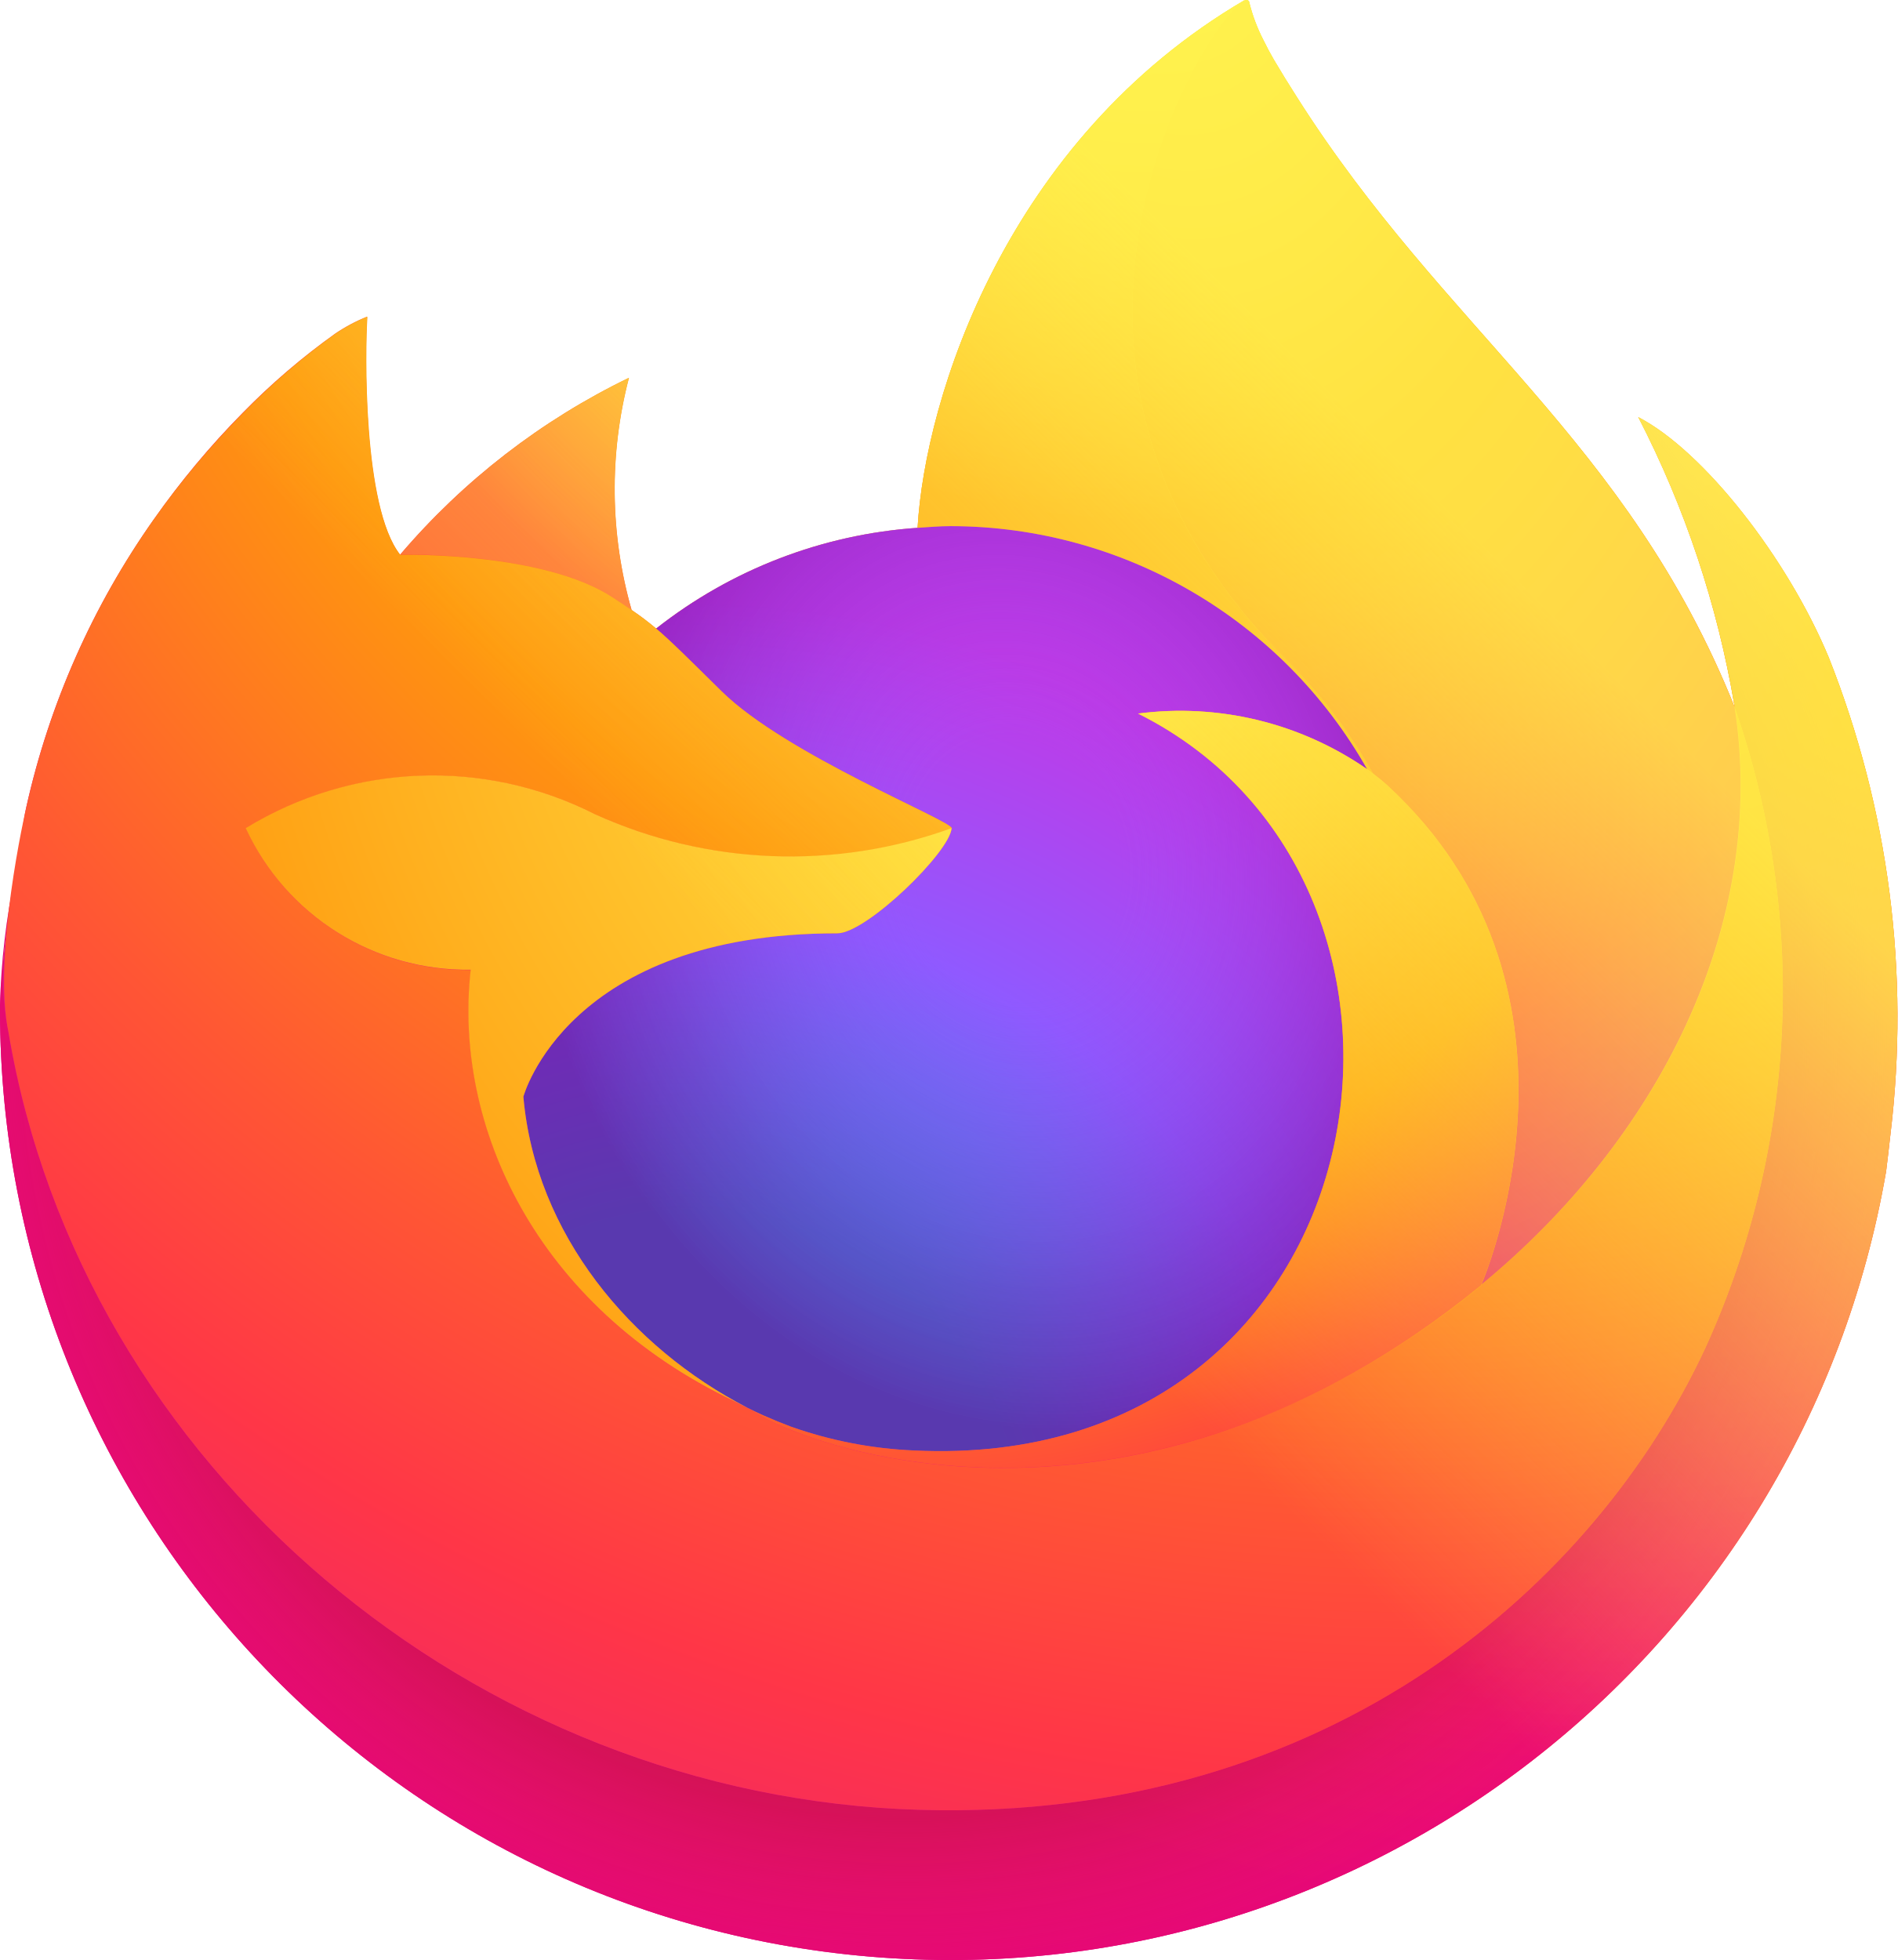
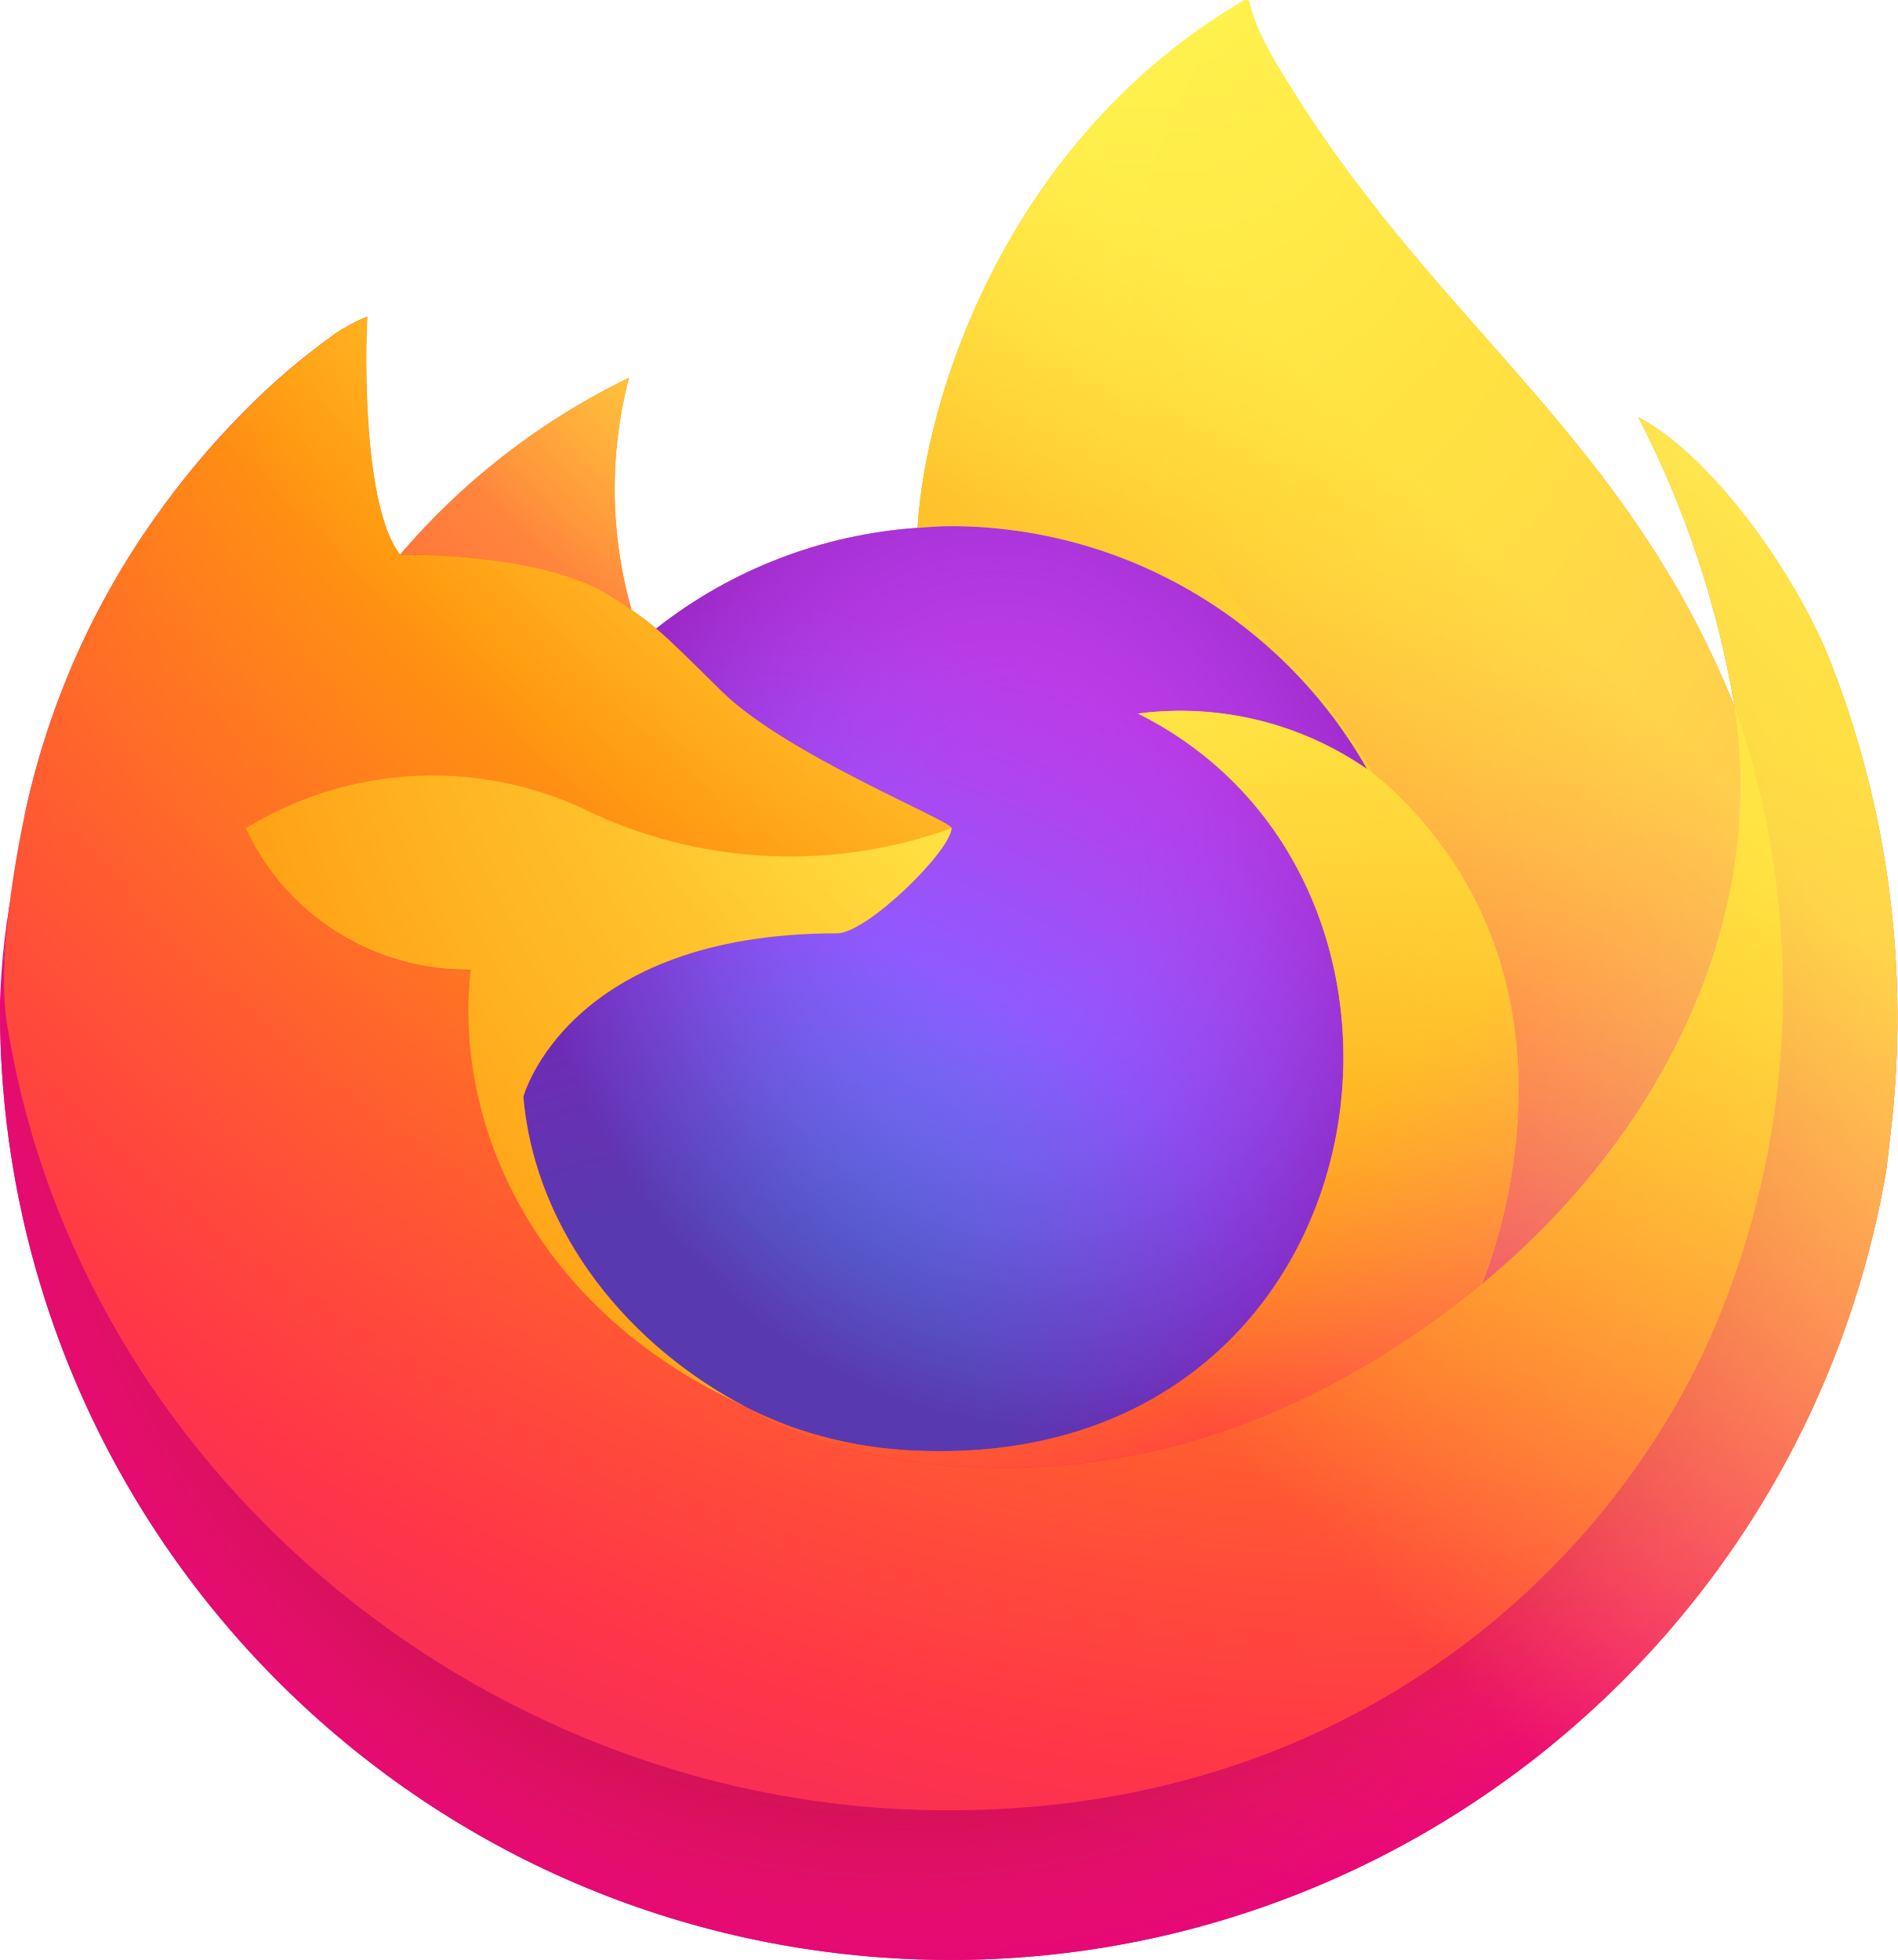
- <svg xmlns="http://www.w3.org/2000/svg" viewBox="0 0 77.419 79.967">
+ <svg xmlns="http://www.w3.org/2000/svg" width="32" height="33.053">
  <defs>
-     <radialGradient id="b" cx="-7907.187" cy="-8515.121" r="80.797" gradientTransform="translate(7973.7 8523.996)" gradientUnits="userSpaceOnUse">
+     <radialGradient id="b" cx="-7907.187" cy="-8515.121" r="80.797" gradientTransform="matrix(.40017 0 0 .40017 3190.797 3411.006)" gradientUnits="userSpaceOnUse">
      <stop offset=".129" stop-color="#ffbd4f" />
      <stop offset=".186" stop-color="#ffac31" />
      <stop offset=".247" stop-color="#ff9d17" />
      <stop offset=".283" stop-color="#ff980e" />
      <stop offset=".403" stop-color="#ff563b" />
      <stop offset=".467" stop-color="#ff3750" />
      <stop offset=".71" stop-color="#f5156c" />
      <stop offset=".782" stop-color="#eb0878" />
      <stop offset=".86" stop-color="#e50080" />
    </radialGradient>
-     <radialGradient id="c" cx="-7936.711" cy="-8482.089" r="80.797" gradientTransform="translate(7973.7 8523.996)" gradientUnits="userSpaceOnUse">
+     <radialGradient id="c" cx="-7936.711" cy="-8482.089" r="80.797" gradientTransform="matrix(.40017 0 0 .40017 3190.797 3411.006)" gradientUnits="userSpaceOnUse">
      <stop offset=".3" stop-color="#960e18" />
      <stop offset=".351" stop-color="#b11927" stop-opacity=".74" />
      <stop offset=".435" stop-color="#db293d" stop-opacity=".343" />
      <stop offset=".497" stop-color="#f5334b" stop-opacity=".094" />
      <stop offset=".53" stop-color="#ff3750" stop-opacity="0" />
    </radialGradient>
-     <radialGradient id="d" cx="-7926.97" cy="-8533.457" r="58.534" gradientTransform="translate(7973.7 8523.996)" gradientUnits="userSpaceOnUse">
+     <radialGradient id="d" cx="-7926.97" cy="-8533.457" r="58.534" gradientTransform="matrix(.40017 0 0 .40017 3190.797 3411.006)" gradientUnits="userSpaceOnUse">
      <stop offset=".132" stop-color="#fff44f" />
      <stop offset=".252" stop-color="#ffdc3e" />
      <stop offset=".506" stop-color="#ff9d12" />
      <stop offset=".526" stop-color="#ff980e" />
    </radialGradient>
-     <radialGradient id="e" cx="-7945.648" cy="-8460.984" r="38.471" gradientTransform="translate(7973.7 8523.996)" gradientUnits="userSpaceOnUse">
+     <radialGradient id="e" cx="-7945.648" cy="-8460.984" r="38.471" gradientTransform="matrix(.40017 0 0 .40017 3190.797 3411.006)" gradientUnits="userSpaceOnUse">
      <stop offset=".353" stop-color="#3a8ee6" />
      <stop offset=".472" stop-color="#5c79f0" />
      <stop offset=".669" stop-color="#9059ff" />
      <stop offset="1" stop-color="#c139e6" />
    </radialGradient>
-     <radialGradient id="f" cx="-7935.62" cy="-8491.546" r="20.397" gradientTransform="matrix(.972 -.235 .275 1.138 10090.002 7833.794)" gradientUnits="userSpaceOnUse">
+     <radialGradient id="f" cx="-7935.62" cy="-8491.546" r="20.397" gradientTransform="matrix(.38896 -.09404 .11005 .45539 4037.668 3134.811)" gradientUnits="userSpaceOnUse">
      <stop offset=".206" stop-color="#9059ff" stop-opacity="0" />
      <stop offset=".278" stop-color="#8c4ff3" stop-opacity=".064" />
      <stop offset=".747" stop-color="#7716a8" stop-opacity=".45" />
      <stop offset=".975" stop-color="#6e008b" stop-opacity=".6" />
    </radialGradient>
-     <radialGradient id="g" cx="-7937.731" cy="-8518.427" r="27.676" gradientTransform="translate(7973.7 8523.996)" gradientUnits="userSpaceOnUse">
+     <radialGradient id="g" cx="-7937.731" cy="-8518.427" r="27.676" gradientTransform="matrix(.40017 0 0 .40017 3190.797 3411.006)" gradientUnits="userSpaceOnUse">
      <stop offset="0" stop-color="#ffe226" />
      <stop offset=".121" stop-color="#ffdb27" />
      <stop offset=".295" stop-color="#ffc82a" />
      <stop offset=".502" stop-color="#ffa930" />
      <stop offset=".732" stop-color="#ff7e37" />
      <stop offset=".792" stop-color="#ff7139" />
    </radialGradient>
-     <radialGradient id="h" cx="-7915.977" cy="-8535.981" r="118.081" gradientTransform="translate(7973.7 8523.996)" gradientUnits="userSpaceOnUse">
+     <radialGradient id="h" cx="-7915.977" cy="-8535.981" r="118.081" gradientTransform="matrix(.40017 0 0 .40017 3190.797 3411.006)" gradientUnits="userSpaceOnUse">
      <stop offset=".113" stop-color="#fff44f" />
      <stop offset=".456" stop-color="#ff980e" />
      <stop offset=".622" stop-color="#ff5634" />
      <stop offset=".716" stop-color="#ff3647" />
      <stop offset=".904" stop-color="#e31587" />
    </radialGradient>
-     <radialGradient id="i" cx="-7927.165" cy="-8522.859" r="86.499" gradientTransform="matrix(.105 .995 -.653 .069 -4685.304 8470.187)" gradientUnits="userSpaceOnUse">
+     <radialGradient id="i" cx="-7927.165" cy="-8522.859" r="86.499" gradientTransform="matrix(.04202 .39816 -.2613 .02761 -1874.896 3389.474)" gradientUnits="userSpaceOnUse">
      <stop offset="0" stop-color="#fff44f" />
      <stop offset=".06" stop-color="#ffe847" />
      <stop offset=".168" stop-color="#ffc830" />
      <stop offset=".304" stop-color="#ff980e" />
      <stop offset=".356" stop-color="#ff8b16" />
      <stop offset=".455" stop-color="#ff672a" />
      <stop offset=".57" stop-color="#ff3647" />
      <stop offset=".737" stop-color="#e31587" />
    </radialGradient>
-     <radialGradient id="j" cx="-7938.383" cy="-8508.176" r="73.72" gradientTransform="translate(7973.7 8523.996)" gradientUnits="userSpaceOnUse">
+     <radialGradient id="j" cx="-7938.383" cy="-8508.176" r="73.72" gradientTransform="matrix(.40017 0 0 .40017 3190.797 3411.006)" gradientUnits="userSpaceOnUse">
      <stop offset=".137" stop-color="#fff44f" />
      <stop offset=".48" stop-color="#ff980e" />
      <stop offset=".592" stop-color="#ff5634" />
      <stop offset=".655" stop-color="#ff3647" />
      <stop offset=".904" stop-color="#e31587" />
    </radialGradient>
-     <radialGradient id="k" cx="-7918.923" cy="-8503.861" r="80.686" gradientTransform="translate(7973.7 8523.996)" gradientUnits="userSpaceOnUse">
+     <radialGradient id="k" cx="-7918.923" cy="-8503.861" r="80.686" gradientTransform="matrix(.40017 0 0 .40017 3190.797 3411.006)" gradientUnits="userSpaceOnUse">
      <stop offset=".094" stop-color="#fff44f" />
      <stop offset=".231" stop-color="#ffe141" />
      <stop offset=".509" stop-color="#ffaf1e" />
      <stop offset=".626" stop-color="#ff980e" />
    </radialGradient>
-     <linearGradient id="a" x1="70.786" y1="12.393" x2="6.447" y2="74.468" gradientUnits="userSpaceOnUse" gradientTransform="translate(-1.3 -.004)">
+     <linearGradient id="a" x1="70.786" x2="6.447" y1="12.393" y2="74.468" gradientTransform="matrix(.40017 0 0 .40017 -.52 -.002)" gradientUnits="userSpaceOnUse">
      <stop offset=".048" stop-color="#fff44f" />
      <stop offset=".111" stop-color="#ffe847" />
      <stop offset=".225" stop-color="#ffc830" />
      <stop offset=".368" stop-color="#ff980e" />
      <stop offset=".401" stop-color="#ff8b16" />
      <stop offset=".462" stop-color="#ff672a" />
      <stop offset=".534" stop-color="#ff3647" />
      <stop offset=".705" stop-color="#e31587" />
    </linearGradient>
-     <linearGradient id="l" x1="70.013" y1="12.061" x2="15.267" y2="66.806" gradientUnits="userSpaceOnUse" gradientTransform="translate(-1.3 -.004)">
+     <linearGradient id="l" x1="70.013" x2="15.267" y1="12.061" y2="66.806" gradientTransform="matrix(.40017 0 0 .40017 -.52 -.002)" gradientUnits="userSpaceOnUse">
      <stop offset=".167" stop-color="#fff44f" stop-opacity=".8" />
      <stop offset=".266" stop-color="#fff44f" stop-opacity=".634" />
      <stop offset=".489" stop-color="#fff44f" stop-opacity=".217" />
      <stop offset=".6" stop-color="#fff44f" stop-opacity="0" />
    </linearGradient>
  </defs>
-   <path fill="url(#a)" d="M74.616 26.827c-1.684-4.052-5.1-8.427-7.775-9.81a40.266 40.266 0 013.925 11.764l.007.065C66.391 17.92 58.96 13.516 52.891 3.924a47.099 47.099 0 01-.913-1.484 12.24 12.24 0 01-.427-.8 7.053 7.053 0 01-.578-1.535.1.1 0 00-.088-.1.138.138 0 00-.073 0c-.005 0-.013.009-.019.01l-.028.016.015-.026c-9.735 5.7-13.038 16.252-13.342 21.53a19.387 19.387 0 00-10.666 4.11 11.587 11.587 0 00-1-.757 17.968 17.968 0 01-.109-9.473 28.705 28.705 0 00-9.329 7.21h-.018c-1.536-1.947-1.428-8.367-1.34-9.708a6.928 6.928 0 00-1.294.687 28.225 28.225 0 00-3.788 3.245 33.845 33.845 0 00-3.623 4.347v.006-.007a32.733 32.733 0 00-5.2 11.743l-.052.256a61.89 61.89 0 00-.381 2.42c0 .029-.006.056-.009.085A36.937 36.937 0 000 41.042v.2a38.759 38.759 0 0076.954 6.554c.065-.5.118-.995.176-1.5a39.857 39.857 0 00-2.514-19.47zm-44.67 30.338c.181.087.351.18.537.264l.027.017q-.282-.135-.564-.281zm8.878-23.376zm31.952-4.934v-.037l.007.04z" />
-   <path fill="url(#b)" d="M74.616 26.827c-1.684-4.052-5.1-8.427-7.775-9.81a40.266 40.266 0 013.925 11.764v.037l.007.04a35.1 35.1 0 01-1.206 26.159c-4.442 9.53-15.194 19.3-32.024 18.825-18.185-.515-34.2-14.01-37.194-31.683-.545-2.787 0-4.2.274-6.465A28.876 28.876 0 000 41.042v.2a38.759 38.759 0 0076.954 6.554c.065-.5.118-.995.176-1.5a39.857 39.857 0 00-2.514-19.47z" />
-   <path fill="url(#c)" d="M74.616 26.827c-1.684-4.052-5.1-8.427-7.775-9.81a40.266 40.266 0 013.925 11.764v.037l.007.04a35.1 35.1 0 01-1.206 26.159c-4.442 9.53-15.194 19.3-32.024 18.825-18.185-.515-34.2-14.01-37.194-31.683-.545-2.787 0-4.2.274-6.465A28.876 28.876 0 000 41.042v.2a38.759 38.759 0 0076.954 6.554c.065-.5.118-.995.176-1.5a39.857 39.857 0 00-2.514-19.47z" />
-   <path fill="url(#d)" d="M55.782 31.383c.084.059.162.118.241.177a21.1 21.1 0 00-3.6-4.695C40.377 14.817 49.266.742 50.765.027l.015-.022c-9.735 5.7-13.038 16.252-13.342 21.53.452-.031.9-.07 1.362-.07a19.56 19.56 0 0116.982 9.918z" />
-   <path fill="url(#e)" d="M38.825 33.789c-.064.964-3.47 4.289-4.661 4.289-11.021 0-12.81 6.667-12.81 6.667.488 5.614 4.4 10.238 9.129 12.684.216.112.435.213.654.312q.569.252 1.138.466a17.235 17.235 0 005.043.973c19.317.906 23.059-23.1 9.119-30.066a13.38 13.38 0 019.345 2.269A19.56 19.56 0 0038.8 21.466c-.46 0-.91.038-1.362.069a19.387 19.387 0 00-10.666 4.11c.591.5 1.258 1.169 2.663 2.554 2.63 2.59 9.375 5.275 9.39 5.59z" />
-   <path fill="url(#f)" d="M38.825 33.789c-.064.964-3.47 4.289-4.661 4.289-11.021 0-12.81 6.667-12.81 6.667.488 5.614 4.4 10.238 9.129 12.684.216.112.435.213.654.312q.569.252 1.138.466a17.235 17.235 0 005.043.973c19.317.906 23.059-23.1 9.119-30.066a13.38 13.38 0 019.345 2.269A19.56 19.56 0 0038.8 21.466c-.46 0-.91.038-1.362.069a19.387 19.387 0 00-10.666 4.11c.591.5 1.258 1.169 2.663 2.554 2.63 2.59 9.375 5.275 9.39 5.59z" />
-   <path fill="url(#g)" d="M24.965 24.357c.314.2.573.374.8.53a17.968 17.968 0 01-.109-9.472 28.705 28.705 0 00-9.329 7.21c.189-.005 5.811-.106 8.638 1.732z" />
-   <path fill="url(#h)" d="M.354 42.159c2.991 17.674 19.009 31.168 37.194 31.683 16.83.476 27.582-9.294 32.024-18.825a35.1 35.1 0 001.206-26.158v-.037c0-.03-.006-.046 0-.037l.007.065c1.375 8.977-3.191 17.674-10.329 23.555l-.022.05c-13.908 11.327-27.218 6.834-29.912 5q-.282-.135-.564-.281c-8.109-3.876-11.459-11.264-10.741-17.6a9.953 9.953 0 01-9.181-5.775 14.618 14.618 0 0114.249-.572 19.3 19.3 0 0014.552.572c-.015-.315-6.76-3-9.39-5.59-1.405-1.385-2.072-2.052-2.663-2.553a11.587 11.587 0 00-1-.758c-.23-.157-.489-.327-.8-.531-2.827-1.838-8.449-1.737-8.635-1.732h-.018c-1.536-1.947-1.428-8.367-1.34-9.708a6.928 6.928 0 00-1.294.687 28.225 28.225 0 00-3.788 3.245 33.845 33.845 0 00-3.638 4.337v.006-.007a32.733 32.733 0 00-5.2 11.743c-.019.079-1.396 6.099-.717 9.22z" />
-   <path fill="url(#i)" d="M52.425 26.865a21.1 21.1 0 013.6 4.7c.213.16.412.32.581.476 8.787 8.1 4.183 19.55 3.84 20.365 7.138-5.881 11.7-14.578 10.329-23.555C66.391 17.92 58.96 13.516 52.891 3.924a47.099 47.099 0 01-.913-1.484 12.24 12.24 0 01-.427-.8 7.053 7.053 0 01-.578-1.535.1.1 0 00-.088-.1.138.138 0 00-.073 0c-.005 0-.013.009-.019.01l-.028.016c-1.499.71-10.388 14.786 1.66 26.834z" />
-   <path fill="url(#j)" d="M56.6 32.036a8.083 8.083 0 00-.581-.476 7.915 7.915 0 00-.241-.177 13.38 13.38 0 00-9.345-2.27c13.94 6.97 10.2 30.973-9.119 30.067a17.235 17.235 0 01-5.043-.973q-.569-.213-1.138-.466c-.219-.1-.438-.2-.654-.312l.027.017c2.694 1.839 16 6.332 29.912-5l.022-.05c.347-.81 4.951-12.263-3.84-20.36z" />
-   <path fill="url(#k)" d="M21.354 44.745s1.789-6.667 12.81-6.667c1.191 0 4.6-3.325 4.661-4.29a19.3 19.3 0 01-14.552-.571 14.618 14.618 0 00-14.249.572 9.953 9.953 0 009.181 5.775c-.718 6.337 2.632 13.725 10.741 17.6.181.087.351.18.537.264-4.733-2.445-8.641-7.07-9.129-12.683z" />
-   <path fill="url(#l)" d="M74.616 26.827c-1.684-4.052-5.1-8.427-7.775-9.81a40.266 40.266 0 013.925 11.764l.007.065C66.391 17.92 58.96 13.516 52.891 3.924a47.099 47.099 0 01-.913-1.484 12.24 12.24 0 01-.427-.8 7.053 7.053 0 01-.578-1.535.1.1 0 00-.088-.1.138.138 0 00-.073 0c-.005 0-.013.009-.019.01l-.028.016.015-.026c-9.735 5.7-13.038 16.252-13.342 21.53.452-.031.9-.07 1.362-.07a19.56 19.56 0 0116.982 9.918 13.38 13.38 0 00-9.345-2.27c13.94 6.97 10.2 30.973-9.119 30.067a17.235 17.235 0 01-5.043-.973q-.569-.213-1.138-.466c-.219-.1-.438-.2-.654-.312l.027.017q-.282-.135-.564-.281c.181.087.351.18.537.264-4.733-2.446-8.641-7.07-9.129-12.684 0 0 1.789-6.667 12.81-6.667 1.191 0 4.6-3.325 4.661-4.29-.015-.314-6.76-3-9.39-5.59-1.405-1.384-2.072-2.051-2.663-2.552a11.587 11.587 0 00-1-.758 17.968 17.968 0 01-.109-9.473 28.705 28.705 0 00-9.329 7.21h-.018c-1.536-1.947-1.428-8.367-1.34-9.708a6.928 6.928 0 00-1.294.687 28.225 28.225 0 00-3.788 3.245 33.845 33.845 0 00-3.623 4.347v.006-.007a32.733 32.733 0 00-5.2 11.743l-.052.256c-.073.34-.4 2.073-.447 2.445 0 .028 0-.03 0 0A45.094 45.094 0 000 41.042v.2a38.759 38.759 0 0076.954 6.554c.065-.5.118-.995.176-1.5a39.857 39.857 0 00-2.514-19.47zm-3.845 1.99l.007.042z" />
+   <g stroke-width=".968">
+     <path fill="url(#a)" d="M29.859 10.735c-.674-1.621-2.041-3.372-3.112-3.925a16.113 16.113 0 011.571 4.707l.003.026c-1.754-4.372-4.727-6.134-7.156-9.973A18.847 18.847 0 0120.8.976a4.898 4.898 0 01-.171-.32 2.822 2.822 0 01-.231-.614.04.04 0 00-.036-.04.055.055 0 00-.029 0l-.007.004-.012.006.006-.01c-3.895 2.28-5.217 6.503-5.339 8.616a7.758 7.758 0 00-4.268 1.644 4.637 4.637 0 00-.4-.303 7.19 7.19 0 01-.044-3.79 11.487 11.487 0 00-3.733 2.885H6.53c-.615-.78-.571-3.348-.536-3.885a2.772 2.772 0 00-.518.275A11.295 11.295 0 003.96 6.742a13.544 13.544 0 00-1.45 1.74v.002-.003a13.099 13.099 0 00-2.08 4.7l-.021.102a24.766 24.766 0 00-.153.968c0 .012-.002.023-.003.034A14.78 14.78 0 000 16.424v.08a15.51 15.51 0 0030.794 2.622c.026-.2.048-.398.07-.6a15.95 15.95 0 00-1.005-7.791zm-17.876 12.14c.073.035.14.072.215.106l.011.007q-.113-.054-.226-.113zm3.553-9.354zm12.786-1.974v-.015l.003.016z" transform="scale(1.03292)" />
+     <path fill="url(#b)" d="M29.859 10.735c-.674-1.621-2.041-3.372-3.112-3.925a16.113 16.113 0 011.571 4.707v.015l.003.016a14.046 14.046 0 01-.483 10.468c-1.777 3.813-6.08 7.723-12.815 7.533C7.746 29.343 1.338 23.943.14 16.871c-.218-1.116 0-1.681.11-2.588a11.555 11.555 0 00-.25 2.14v.08a15.51 15.51 0 0030.794 2.623c.026-.2.048-.398.07-.6a15.95 15.95 0 00-1.005-7.791z" transform="scale(1.03292)" />
+     <path fill="url(#c)" d="M29.859 10.735c-.674-1.621-2.041-3.372-3.112-3.925a16.113 16.113 0 011.571 4.707v.015l.003.016a14.046 14.046 0 01-.483 10.468c-1.777 3.813-6.08 7.723-12.815 7.533C7.746 29.343 1.338 23.943.14 16.871c-.218-1.116 0-1.681.11-2.588a11.555 11.555 0 00-.25 2.14v.08a15.51 15.51 0 0030.794 2.623c.026-.2.048-.398.07-.6a15.95 15.95 0 00-1.005-7.791z" transform="scale(1.03292)" />
+     <path fill="url(#d)" d="M22.322 12.558l.096.071a8.443 8.443 0 00-1.44-1.879C16.158 5.93 19.715.297 20.314.01l.006-.008c-3.895 2.28-5.217 6.503-5.339 8.616.181-.013.36-.028.545-.028a7.827 7.827 0 016.796 3.968z" transform="scale(1.03292)" />
+     <path fill="url(#e)" d="M15.536 13.521c-.025.386-1.388 1.716-1.865 1.716-4.41 0-5.126 2.668-5.126 2.668.195 2.247 1.76 4.097 3.653 5.076.087.045.174.085.262.125q.228.1.455.186a6.897 6.897 0 002.018.39c7.73.362 9.228-9.244 3.65-12.032a5.354 5.354 0 013.739.908 7.827 7.827 0 00-6.796-3.968c-.184 0-.364.015-.545.028a7.758 7.758 0 00-4.268 1.644c.237.2.504.468 1.066 1.022 1.052 1.037 3.751 2.111 3.757 2.237z" transform="scale(1.03292)" />
+     <path fill="url(#f)" d="M15.536 13.521c-.025.386-1.388 1.716-1.865 1.716-4.41 0-5.126 2.668-5.126 2.668.195 2.247 1.76 4.097 3.653 5.076.087.045.174.085.262.125q.228.1.455.186a6.897 6.897 0 002.018.39c7.73.362 9.228-9.244 3.65-12.032a5.354 5.354 0 013.739.908 7.827 7.827 0 00-6.796-3.968c-.184 0-.364.015-.545.028a7.758 7.758 0 00-4.268 1.644c.237.2.504.468 1.066 1.022 1.052 1.037 3.751 2.111 3.757 2.237z" transform="scale(1.03292)" />
+     <path fill="url(#g)" d="M9.99 9.747c.126.08.23.15.32.212a7.19 7.19 0 01-.043-3.79 11.487 11.487 0 00-3.734 2.885c.076-.002 2.326-.043 3.457.693z" transform="scale(1.03292)" />
+     <path fill="url(#h)" d="M.142 16.87c1.197 7.073 7.606 12.473 14.883 12.679 6.735.19 11.038-3.72 12.815-7.533a14.046 14.046 0 00.483-10.468v-.014c0-.012-.003-.019 0-.015l.003.026c.55 3.592-1.277 7.072-4.134 9.426l-.008.02c-5.566 4.532-10.892 2.734-11.97 2q-.113-.054-.226-.112c-3.245-1.551-4.585-4.507-4.298-7.043a3.983 3.983 0 01-3.674-2.31 5.85 5.85 0 015.702-.23 7.723 7.723 0 005.823.23c-.006-.127-2.705-1.201-3.757-2.238-.563-.554-.83-.82-1.066-1.021a4.637 4.637 0 00-.4-.304c-.092-.063-.196-.13-.32-.212-1.132-.736-3.381-.695-3.456-.693h-.007C5.92 8.278 5.964 5.71 6 5.173a2.772 2.772 0 00-.518.275 11.295 11.295 0 00-1.516 1.298A13.544 13.544 0 002.51 8.482v.002-.003a13.099 13.099 0 00-2.08 4.7c-.008.031-.56 2.44-.287 3.69z" transform="scale(1.03292)" />
+     <path fill="url(#i)" d="M20.979 10.75a8.443 8.443 0 011.44 1.881c.085.064.165.128.233.19 3.516 3.242 1.674 7.824 1.536 8.15 2.857-2.353 4.682-5.834 4.134-9.426-1.755-4.374-4.728-6.136-7.157-9.975A18.847 18.847 0 0120.8.976a4.898 4.898 0 01-.171-.32 2.822 2.822 0 01-.231-.614.04.04 0 00-.036-.04.055.055 0 00-.029 0l-.007.004-.012.006c-.6.284-4.157 5.917.665 10.738z" transform="scale(1.03292)" />
+     <path fill="url(#j)" d="M22.65 12.82a3.235 3.235 0 00-.233-.19 3.167 3.167 0 00-.097-.072 5.354 5.354 0 00-3.74-.908c5.58 2.79 4.083 12.394-3.648 12.032a6.897 6.897 0 01-2.018-.39q-.228-.085-.456-.186c-.087-.04-.175-.08-.261-.125l.01.007c1.078.736 6.403 2.534 11.97-2.001l.009-.02c.139-.324 1.981-4.907-1.537-8.147z" transform="scale(1.03292)" />
+     <path fill="url(#k)" d="M8.545 17.905s.716-2.668 5.126-2.668c.477 0 1.841-1.33 1.865-1.716a7.723 7.723 0 01-5.823-.229 5.85 5.85 0 00-5.702.23 3.983 3.983 0 003.674 2.31c-.287 2.536 1.053 5.492 4.298 7.043.073.035.14.072.215.106-1.894-.979-3.458-2.83-3.653-5.076z" transform="scale(1.03292)" />
+     <path fill="url(#l)" d="M29.859 10.735c-.674-1.621-2.041-3.372-3.112-3.925a16.113 16.113 0 011.571 4.707l.003.026c-1.754-4.372-4.727-6.134-7.156-9.973A18.847 18.847 0 0120.8.976a4.898 4.898 0 01-.171-.32 2.822 2.822 0 01-.231-.614.04.04 0 00-.036-.04.055.055 0 00-.029 0l-.007.004-.012.006.006-.01c-3.895 2.28-5.217 6.503-5.339 8.616.181-.013.36-.028.545-.028a7.827 7.827 0 016.796 3.968 5.354 5.354 0 00-3.74-.908c5.579 2.79 4.082 12.394-3.649 12.032a6.897 6.897 0 01-2.018-.39q-.227-.085-.455-.186c-.088-.04-.175-.08-.262-.125l.011.007q-.113-.054-.226-.113c.073.035.14.072.215.106-1.894-.979-3.458-2.83-3.653-5.076 0 0 .716-2.668 5.126-2.668.477 0 1.841-1.33 1.865-1.716-.006-.126-2.705-1.2-3.757-2.237-.562-.554-.83-.82-1.066-1.021a4.637 4.637 0 00-.4-.304 7.19 7.19 0 01-.044-3.79 11.487 11.487 0 00-3.733 2.885H6.53c-.615-.78-.571-3.348-.536-3.885a2.772 2.772 0 00-.518.275A11.295 11.295 0 003.96 6.742a13.544 13.544 0 00-1.45 1.74v.002-.003a13.099 13.099 0 00-2.08 4.7l-.021.102c-.03.136-.16.83-.18.978 0 .012 0-.012 0 0A18.045 18.045 0 000 16.424v.08a15.51 15.51 0 0030.794 2.622c.026-.2.048-.398.07-.6a15.95 15.95 0 00-1.005-7.791zm-1.539.797l.003.016z" transform="scale(1.03292)" />
+   </g>
</svg>
